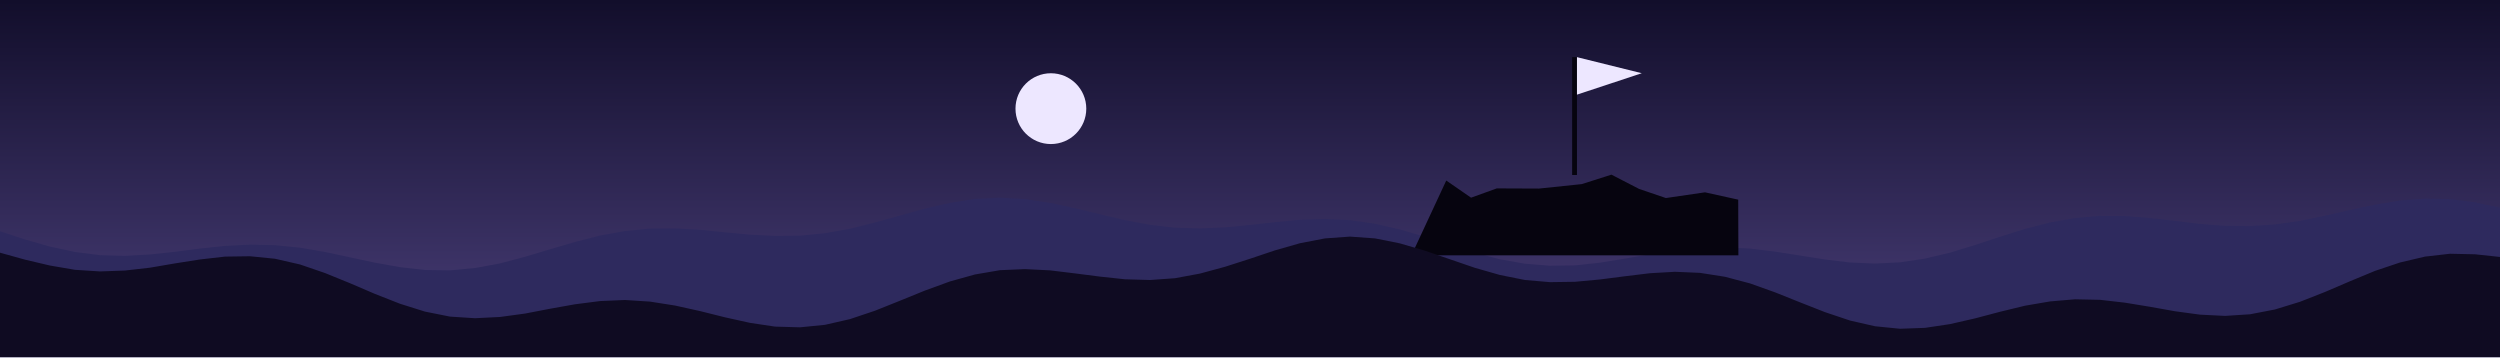
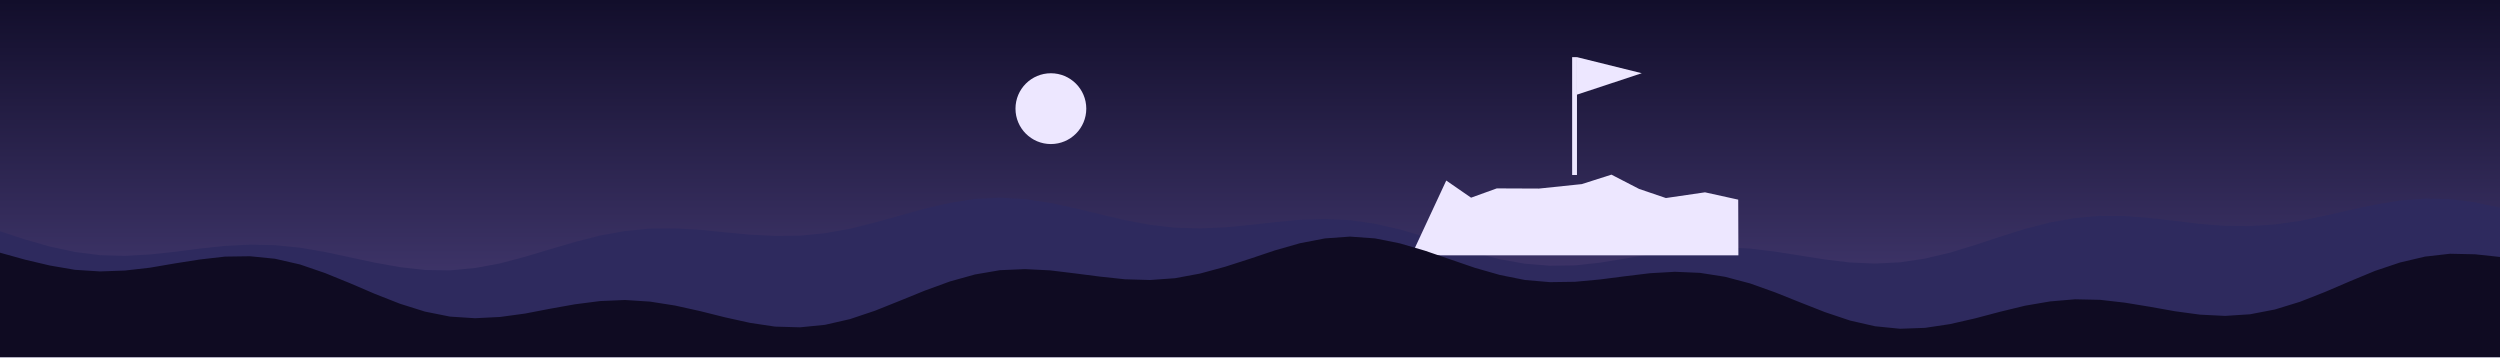
<svg xmlns="http://www.w3.org/2000/svg" viewBox="0 0 1400 200" width="1400" height="200">
  <defs>
    <linearGradient id="cielo" x1="0" y1="0" x2="0" y2="1">
      <stop offset="0" stop-color="#120E2B" />
      <stop offset="1" stop-color="#4A3F7A" />
    </linearGradient>
  </defs>
  <rect width="1400" height="200" fill="url(#cielo)" />
  <circle cx="588.496" cy="60.846" r="19.824" fill="#EDE7FF" />
  <polygon points="0,129.5 14,134.1 28,138.1 42,141.1 56,142.9 70,143.3 84,142.5 98,141 112,139.2 126,137.7 140,137 154,137.3 168,138.7 182,141.1 196,144.1 210,147.1 224,149.6 238,151.2 252,151.4 266,150.1 280,147.5 294,143.8 308,139.6 322,135.5 336,131.9 350,129.4 364,128 378,127.9 392,128.7 406,130.1 420,131.4 434,132.1 448,132 462,130.6 476,128.1 490,124.6 504,120.7 518,116.8 532,113.6 546,111.4 560,110.7 574,111.5 588,113.6 602,116.6 616,120 630,123.3 644,125.9 658,127.5 672,127.9 686,127.3 700,126 714,124.4 728,123.1 742,122.6 756,123.3 770,125.3 784,128.5 798,132.6 812,137.2 826,141.5 840,145.2 854,147.7 868,148.8 882,148.6 896,147.1 910,144.8 924,142.4 938,140.2 952,138.8 966,138.5 980,139.2 994,140.9 1008,143.1 1022,145.3 1036,147 1050,147.6 1064,146.9 1078,144.8 1092,141.5 1106,137.2 1120,132.6 1134,128.2 1148,124.6 1162,122.1 1176,120.9 1190,121 1204,122.1 1218,123.7 1232,125.4 1246,126.5 1260,126.6 1274,125.7 1288,123.7 1302,120.8 1316,117.6 1330,114.6 1344,112.3 1358,111.2 1372,111.5 1386,113.3 1400,116.3 1400,200 0,200" fill="#2E2A5E" />
-   <polygon points="790.4,143 809.9,101.1 823.8,110.7 838.2,105.5 861.8,105.6 885.8,103.1 902.4,97.8 917.9,105.8 932.9,110.9 954.8,107.7 973.4,111.8 973.5,143" fill="#06040F" />
-   <polygon points="880.4,98 880.4,32 883.1,32 883.1,98" fill="#06040F" />
+   <polygon points="790.4,143 809.9,101.1 823.8,110.7 838.2,105.5 861.8,105.6 885.8,103.1 902.4,97.8 917.9,105.8 932.9,110.9 954.8,107.7 973.4,111.8 973.5,143" fill="#EDE7FF" />
+   <polygon points="880.4,98 880.4,32 883.1,32 883.1,98" fill="#EDE7FF" />
  <polygon points="883.1,32 919.4,41 883.1,53" fill="#EDE7FF" />
  <polygon points="0,141.5 14,145.4 28,148.7 42,151.1 56,152 70,151.5 84,149.9 98,147.5 112,145.3 126,143.7 140,143.5 154,144.9 168,148.1 182,152.9 196,158.6 210,164.6 224,170.1 238,174.5 252,177.3 266,178.2 280,177.5 294,175.6 308,172.9 322,170.4 336,168.6 350,168 364,168.9 378,171.1 392,174.2 406,177.7 420,180.8 434,182.9 448,183.3 462,181.9 476,178.7 490,174 504,168.4 518,162.7 532,157.6 546,153.7 560,151.3 574,150.7 588,151.4 602,153.1 616,154.9 630,156.4 644,156.8 658,155.8 672,153.2 686,149.4 700,144.9 714,140.2 728,136.2 742,133.5 756,132.5 770,133.5 784,136.3 798,140.4 812,145.2 826,150 840,154 854,156.8 868,158 882,157.8 896,156.5 910,154.7 924,153 938,152.2 952,152.8 966,155 980,158.7 994,163.7 1008,169.3 1022,174.8 1036,179.5 1050,182.7 1064,184.1 1078,183.6 1092,181.5 1106,178.3 1120,174.6 1134,171.2 1148,168.8 1162,167.6 1176,167.9 1190,169.5 1204,171.8 1218,174.3 1232,176.2 1246,176.9 1260,176 1274,173.3 1288,169 1302,163.5 1316,157.5 1330,151.7 1344,147 1358,143.7 1372,142.1 1386,142.4 1400,143.9 1400,200 0,200" fill="#0F0B22" />
</svg>
